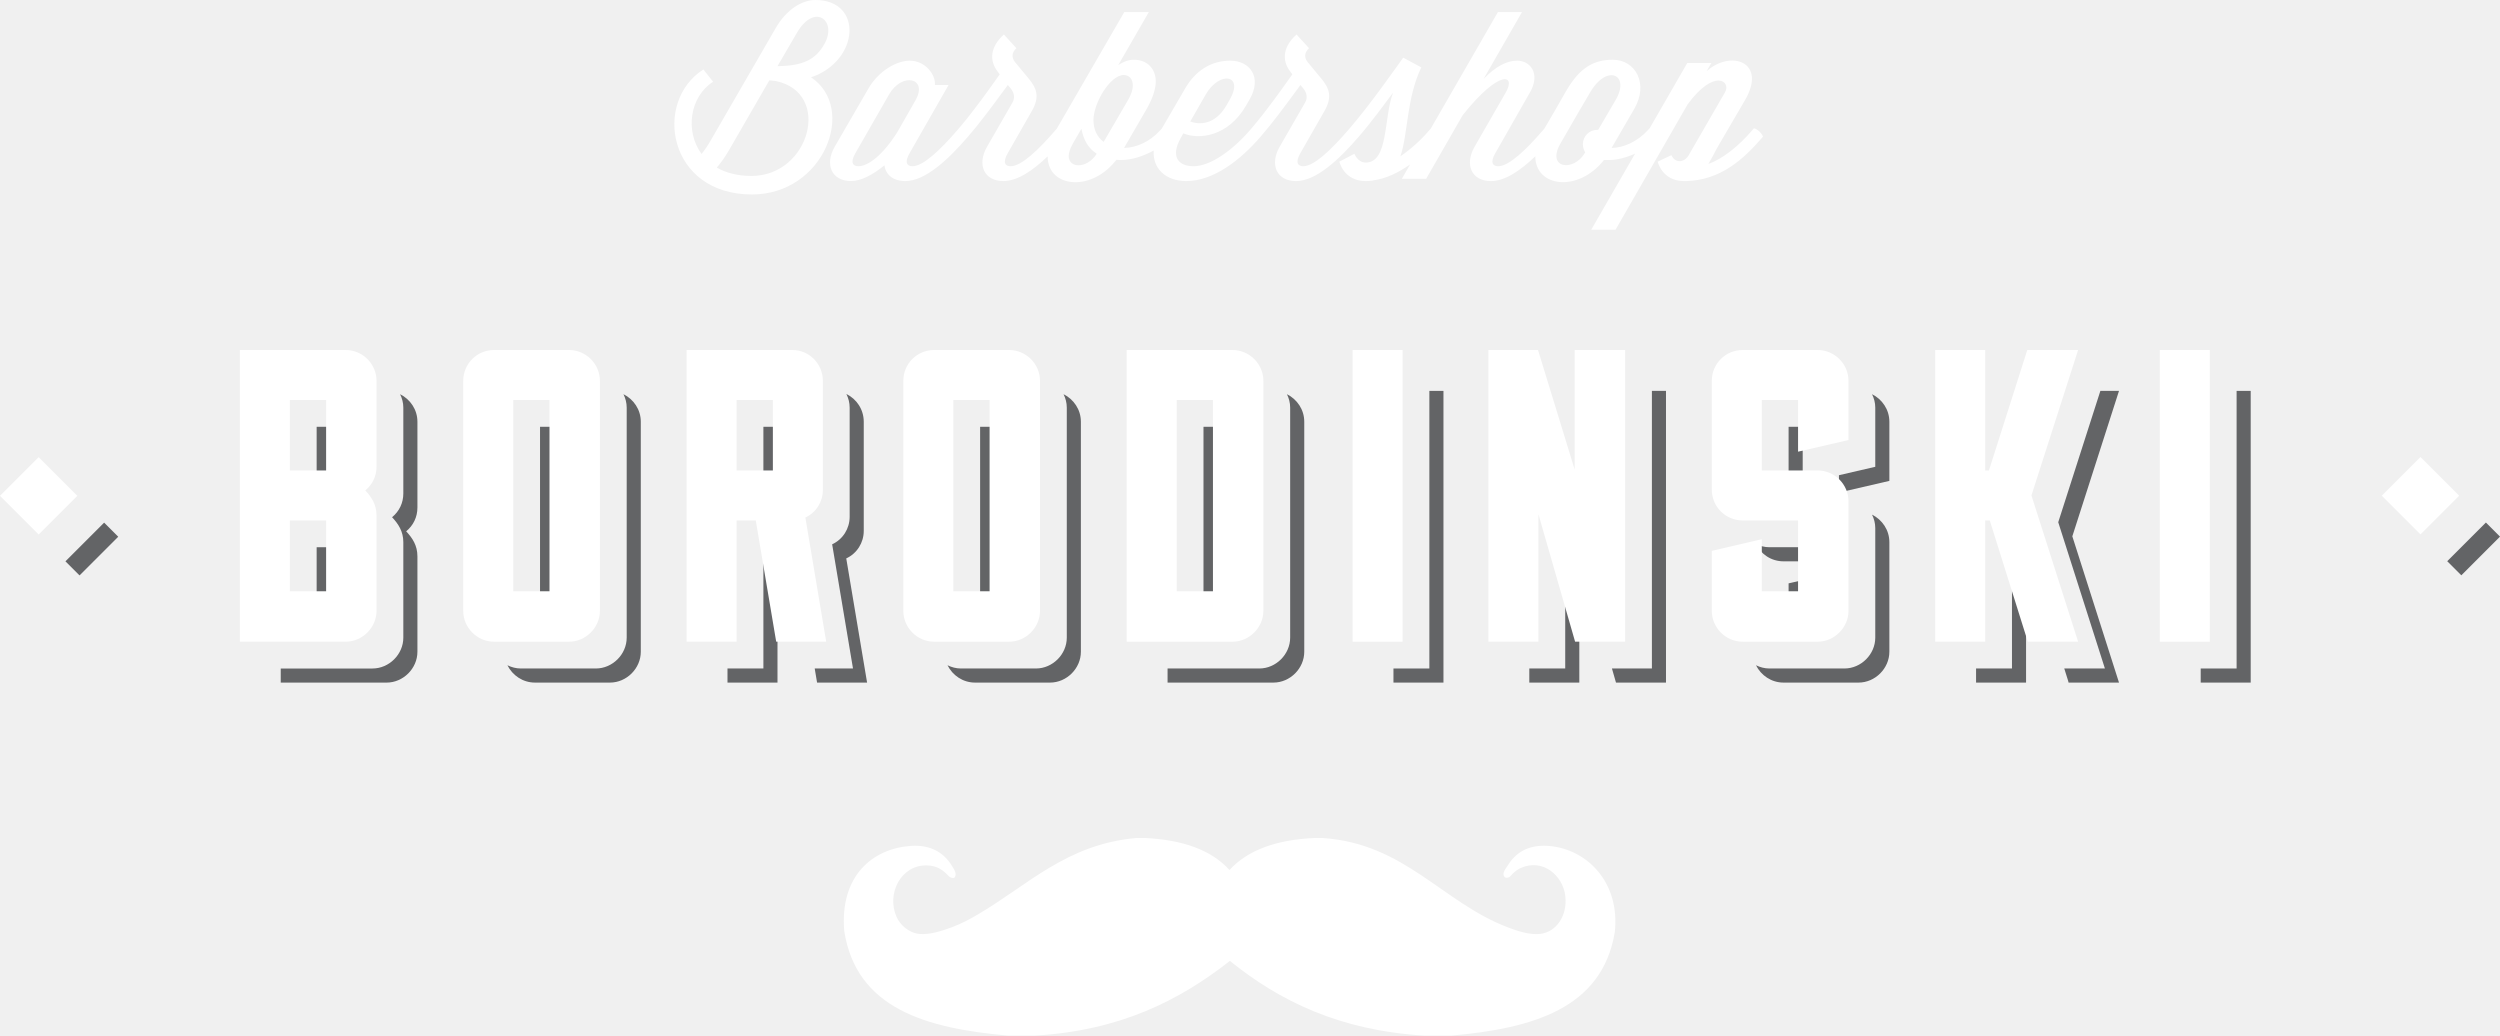
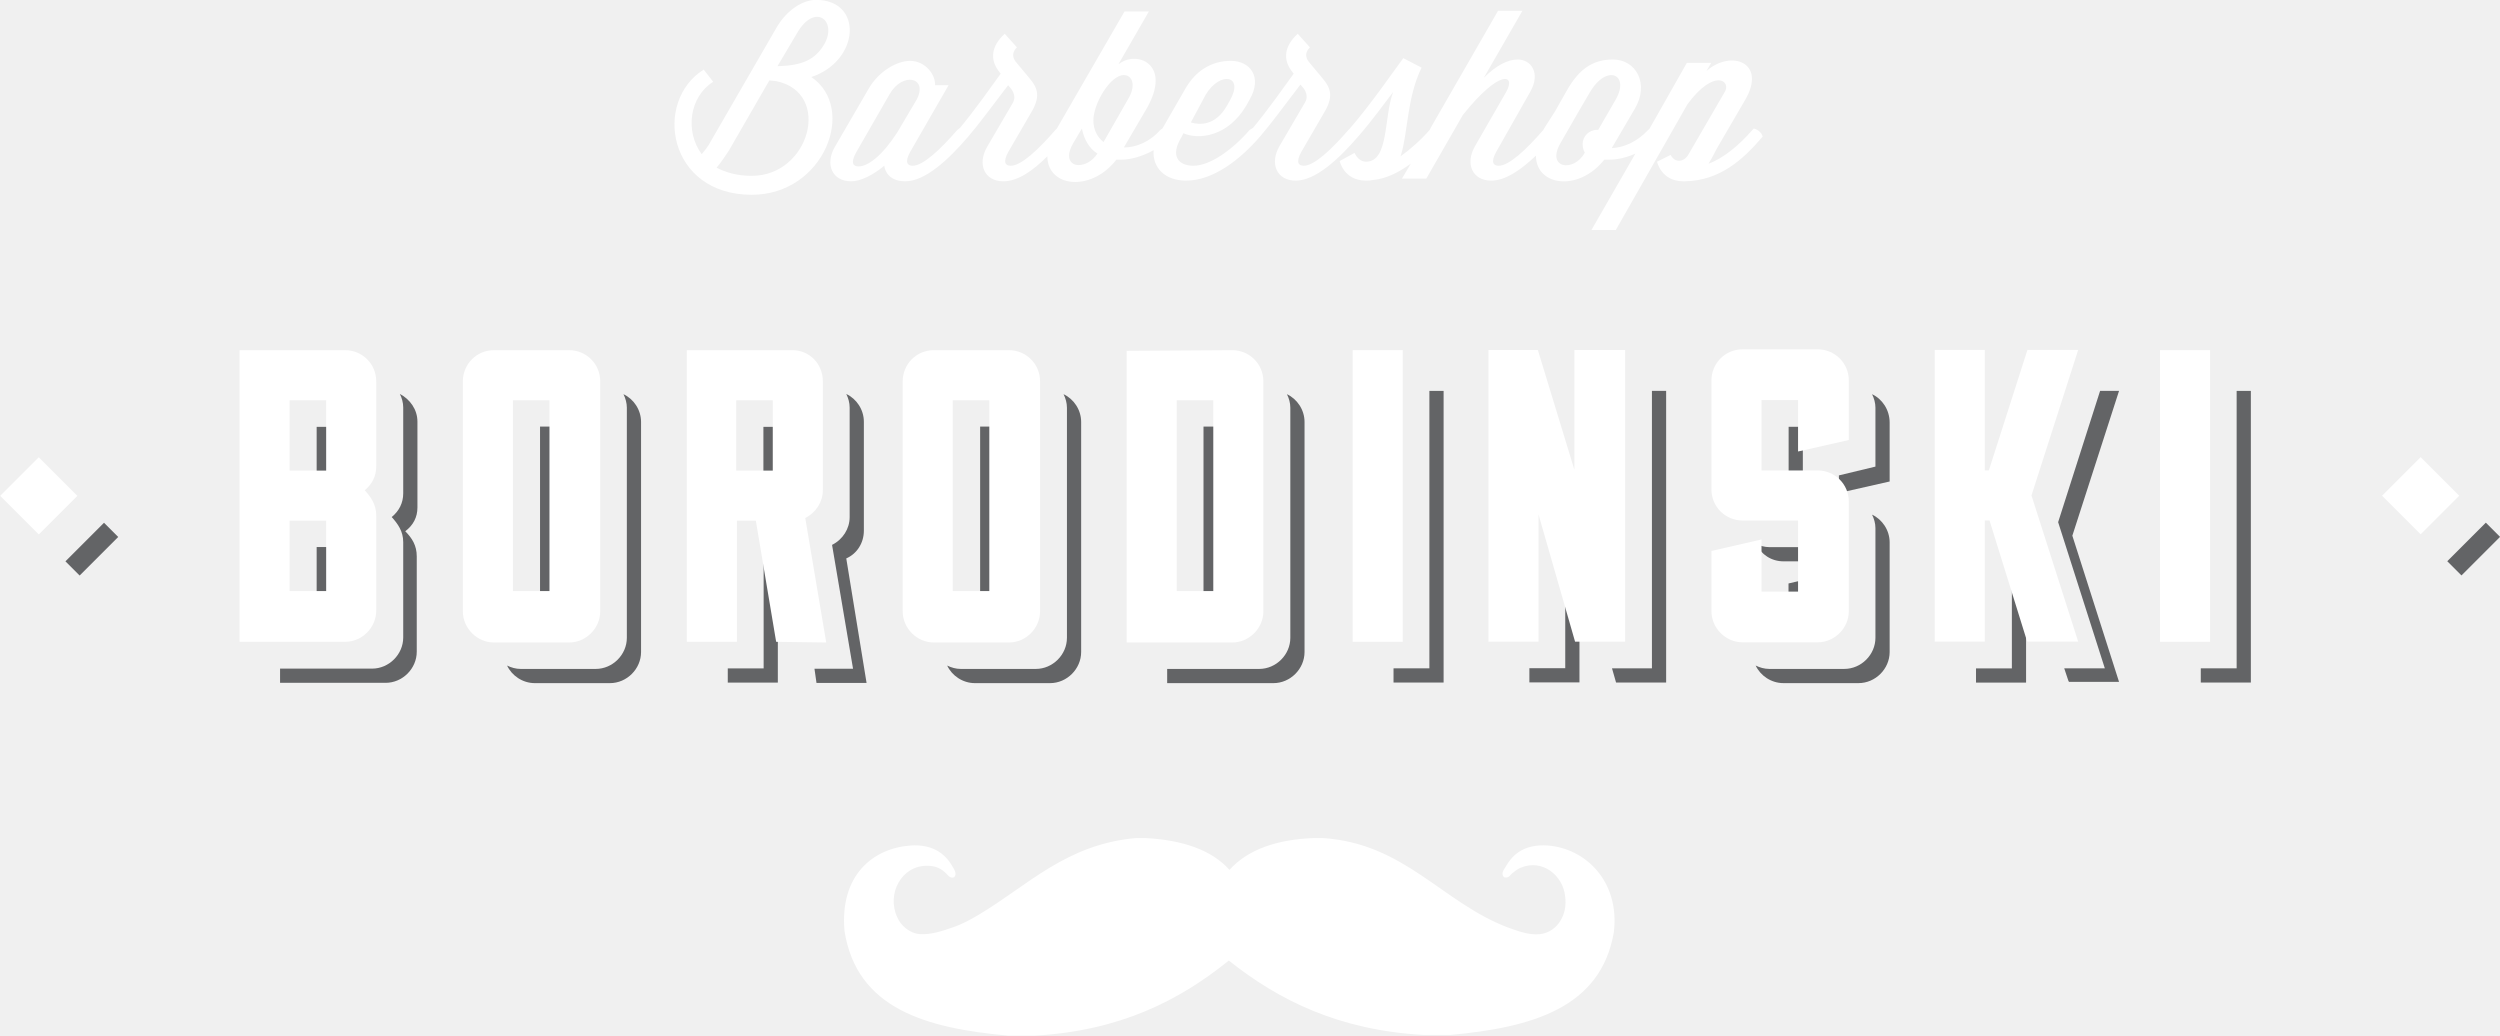
- <svg xmlns="http://www.w3.org/2000/svg" viewBox="0 0 492.609 204.064" height="204.064" width="492.609" xml:space="preserve" id="svg5302" version="1.1">
-   <defs id="defs5306">
-     <clipPath id="clipPath5318" clipPathUnits="userSpaceOnUse">
-       <path id="path5316" d="M 0,153.048 H 369.457 V 0 H 0 Z" />
-     </clipPath>
-   </defs>
-   <g transform="matrix(1.333333,0,0,-1.333333,0,204.064)" id="g5310">
+ <svg xmlns="http://www.w3.org/2000/svg" xmlns:xlink="http://www.w3.org/1999/xlink" version="1.1" id="svg5302" x="0px" y="0px" viewBox="0 0 492.6 204.1" style="enable-background:new 0 0 492.6 204.1;" xml:space="preserve">
+   <style type="text/css">
+ 	.st0{clip-path:url(#SVGID_2_);}
+ 	.st1{fill:#FFFFFF;}
+ 	.st2{fill:#636466;}
+ </style>
+   <g id="g5310" transform="matrix(1.333333,0,0,-1.333333,0,204.064)">
    <g id="g5312">
-       <g clip-path="url(#clipPath5318)" id="g5314">
-         <g transform="translate(114.8945,143.2627)" id="g5320">
-           <path id="path5322" style="fill:#ffffff;fill-opacity:1;fill-rule:nonzero;stroke:none" d="M 0,0 2.873,4.927 C 5.474,9.409 8.792,6.774 7.013,3.422 5.645,0.855 3.626,0.069 0,0 m -3.832,-16.217 c -2.121,0 -3.799,0.479 -5.131,1.232 0.613,0.718 1.231,1.607 1.777,2.532 l 5.987,10.367 0.958,-0.103 C 8.107,-3.935 4.79,-16.217 -3.832,-16.217 M 4.96,-1.642 c 7.186,2.429 7.732,11.427 0.65,11.427 -1.948,0 -4.275,-1.369 -5.883,-4.174 l -9.58,-16.559 c -0.444,-0.787 -0.89,-1.437 -1.369,-2.019 -2.464,3.387 -1.743,8.451 1.711,10.674 l -1.437,1.813 c -7.458,-4.755 -5.269,-18.475 7.184,-18.475 10.641,10e-4 15.567,12.763 8.724,17.313" />
+       <g>
+         <defs>
+           <rect id="SVGID_1_" x="-61.6" y="-25.5" width="492.6" height="204.1" />
+         </defs>
+         <clipPath id="SVGID_2_">
+           <use xlink:href="#SVGID_1_" style="overflow:visible;" />
+         </clipPath>
+         <g id="g5314" class="st0">
+           <g id="g5320" transform="translate(114.8945,143.2627)">
+             <path id="path5322" class="st1" d="M0,0l2.9,4.9C5.5,9.4,8.8,6.8,7,3.4C5.6,0.9,3.6,0.1,0,0 M-3.8-16.2C-6-16.2-7.6-15.7-9-15       c0.6,0.7,1.2,1.6,1.8,2.5l6,10.4l1-0.1C8.1-3.9,4.8-16.2-3.8-16.2 M5-1.6c7.2,2.4,7.7,11.4,0.7,11.4c-1.9,0-4.3-1.4-5.9-4.2       l-9.6-16.6c-0.4-0.8-0.9-1.4-1.4-2C-13.7-9.6-13-4.5-9.5-2.3l-1.4,1.8C-18.4-5.2-16.2-19-3.8-19C6.9-19,11.8-6.2,5-1.6" />
+           </g>
+           <g id="g5324" transform="translate(236.1807,133.854)">
+             <path id="path5326" class="st1" d="M0,0h-0.2c-1.2,0-2.1-1-2.1-2.1c0-0.4,0.1-0.9,0.3-1.2l0-0.1C-3.6-6.3-7.7-5.7-5.6-2       l2.7,4.7l1.7,2.9c2.5,4.2,5.9,2.6,3.8-1.1L0,0z M-73.1-1.8C-74-1.1-74.6,0-74.6,1.4c0,2.5,2.5,6.7,4.5,6.7       c0.8,0,1.3-0.6,1.3-1.5c0-0.6-0.2-1.3-0.7-2.1L-73.1-1.8z M-76.8-5.2c-0.8,0-1.4,0.5-1.4,1.4c0,0.5,0.2,1.1,0.6,1.8l1.3,2.2       c0.3-1.5,1-2.9,2.3-3.7C-74.8-4.7-75.9-5.2-76.8-5.2 M-103.6-0.4c-2.2-3.4-4.3-5-5.7-5c-0.8,0-1.2,0.5-0.4,2l5,8.7       c1.9,3.3,5.7,2.5,4-0.8L-103.6-0.4z M-58,5.2c2.1,3.5,5.7,2.9,3.6-0.8l-0.5-0.9c-1.7-2.9-4-2.8-5.3-2.4L-58,5.2z M23,0.2       L22.8,0c-2-2.3-4.3-4.2-6.5-5c0.6,0.9,1,1.9,1.5,2.7l3.9,6.7C25,10,19.6,11.9,16,8.7l0.7,1.2h-3.6L7.6,0.2c0,0,0,0,0,0L7.4,0       C5.7-1.8,3.8-2.6,2-2.7l3.4,5.8c2.2,3.7,0.2,7.3-3.2,7.3c-2.7,0-4.9-1.1-6.9-4.7l-1.7-3L-8,0.2L-8.1,0c-2.6-3-5.1-5.3-6.6-5.3       c-0.8,0-1.2,0.5-0.4,2l5.1,9c1.5,2.7,0.1,4.7-1.9,4.7c-1.5,0-3.2-0.9-5-2.7l5.7,9.9h-3.6l-9.9-17.2L-24.9,0       c-1.3-1.5-2.9-2.9-4.3-3.9c1.1,3.4,0.9,8.6,3.1,13.1l-2.7,1.4c-1.5-2-4.7-6.7-7.9-10.4L-36.9,0c-2.6-3-5.1-5.3-6.6-5.3       c-0.8,0-1.2,0.5-0.4,2l3.6,6.2c1.2,2.2,0.7,3.4-0.5,4.8l-2,2.4c-0.5,0.7-0.5,1.4,0.2,2.1l-1.8,2c-2-1.8-2.2-3.8-0.9-5.5       l0.3-0.4c-1.6-2.2-3.7-5.2-6-8L-51.5,0c-2.6-3-5.9-5.3-8.3-5.3c-2.2,0-3.5,1.4-1.8,4.2l0.3,0.6c2.3-1,6.6-0.5,9.3,4.1l0.5,0.9       c1.9,3.3,0.1,5.7-2.8,5.7c-2.9,0-5.2-1.5-6.7-4.1l-3.4-5.9L-64.7,0c-1.6-1.8-3.6-2.6-5.4-2.6l3.4,5.8c0.9,1.6,1.3,2.9,1.3,4.1       c0,1.8-1.2,3.2-3.2,3.2c-0.9,0-1.6-0.3-2.3-0.8l4.5,7.8H-70L-80,0.2L-80.2,0c-2.6-3-5.1-5.3-6.6-5.3c-0.8,0-1.2,0.5-0.4,2       l3.6,6.2c1.2,2.2,0.7,3.4-0.5,4.8l-2,2.4c-0.5,0.7-0.5,1.4,0.2,2.1l-1.8,2c-2-1.8-2.2-3.8-0.9-5.5l0.3-0.4       c-1.6-2.2-3.7-5.2-6-8L-94.7,0c-2.6-3-5.1-5.3-6.6-5.3c-0.8,0-1.2,0.5-0.4,2L-96,6.6h-2c0.1,1.5-1.4,3.6-3.7,3.6       c-1.9,0-4.6-1.5-6.1-4.1l-5-8.6c-1.5-2.6-0.4-5.1,2.4-5.1c1.4,0,3.2,0.9,4.9,2.3c0.2-1.4,1.3-2.3,3.1-2.3       c2.9,0,6.3,3.1,9.3,6.6c1.7,2,3,3.8,5.9,7.6l0.5-0.6c0.4-0.6,0.6-1.3,0.2-2l-3.8-6.5c-1.5-2.6-0.4-5.1,2.4-5.1       c2.1,0,4.3,1.5,6.5,3.7c0,0,0,0,0,0c0-2.4,1.8-3.8,4.1-3.8c2,0,4.3,1,6.1,3.3c0.3,0,0.5,0,0.8,0c1.3,0,3.1,0.5,4.7,1.4       c-0.2-2.6,1.7-4.5,4.8-4.5c4,0,8,3.1,11,6.6c1.7,2,3,3.8,5.9,7.6l0.5-0.6c0.4-0.6,0.6-1.3,0.2-2l-3.8-6.5       c-1.5-2.6-0.4-5.1,2.4-5.1c2.9,0,6.3,3.1,9.3,6.6h0h0c2,2.3,3.8,4.8,5.1,6.5c-1.4-3.7-0.6-10.3-4-10.3c-1.2,0-1.7,1.3-1.7,1.3       l-2.2-1.2c0,0,0.6-2.9,3.9-2.9c0.3,0,0.6,0,1,0.1c0,0,0.1,0,0.1,0c1.9,0.2,3.7,1.1,5.5,2.4L-29-7.2h3.6l5.4,9.4       c5.5,6.9,7.9,6,6.4,3.4l-4.6-8c-1.5-2.6-0.4-5.1,2.4-5.1c2.1,0,4.4,1.6,6.6,3.7c0-4.5,6.3-5.4,10.1-0.6h0.8       c1.1,0,2.5,0.3,3.8,0.9L-1-14.8h3.6L13.2,3.8c4,5.4,6.5,3.4,5.5,1.8l-5.4-9.3c-0.6-1-1.9-1.3-2.6,0l-2-1c0,0,0.6-2.9,3.9-2.9       h0.2c5.2,0.1,8.6,3.2,11.5,6.6C24.2-0.4,23.5,0.1,23,0.2" />
+           </g>
+           <g id="g5328" transform="translate(11.4326,79.772)">
+             <path id="path5330" class="st1" d="M0,0l-5.7-5.7L-11.4,0l5.7,5.7L0,0z" />
+           </g>
+           <g id="g5332" transform="translate(363.4209,79.7881)">
+             <path id="path5334" class="st1" d="M0,0l-5.7-5.7L-11.4,0l5.7,5.7L0,0z" />
+           </g>
+           <g id="g5336" transform="translate(46.7949,79.5679)">
+             <path id="path5338" class="st2" d="M0,0h2.1v8.3h3.3v2.1H0V0z" />
+           </g>
+           <g id="g5340" transform="translate(61.6875,78.0391)">
+             <path id="path5342" class="st2" d="M0,0v12.7c0,1.8-1.1,3.3-2.6,4.1c0.3-0.6,0.5-1.3,0.5-2V2.1c0-1.4-0.6-2.6-1.7-3.5       c0.9-1,1.7-2.1,1.7-3.7v-14.1c0-2.5-2.1-4.6-4.6-4.6h-13.6v-2.1h15.6c2.5,0,4.6,2.1,4.6,4.6v14.1c0,1.6-0.7,2.7-1.7,3.7       C-0.6-2.6,0-1.4,0,0" />
+           </g>
+           <g id="g5344" transform="translate(46.7949,61.708)">
+             <path id="path5346" class="st2" d="M0,0h2.1v8.4h3.3v2.1H0V0z" />
+           </g>
+           <g id="g5348" transform="translate(79.8066,61.708)">
+             <path id="path5350" class="st2" d="M0,0h2.1v26.2h3.3v2.1H0V0z" />
+           </g>
+           <g id="g5352" transform="translate(92.1357,94.7939)">
+             <path id="path5354" class="st2" d="M0,0c0.3-0.6,0.5-1.3,0.5-2v-34c0-2.5-2.1-4.6-4.6-4.6h-11.1c-0.7,0-1.4,0.2-2,0.5       c0.7-1.5,2.3-2.6,4.1-2.6H-2c2.5,0,4.6,2.1,4.6,4.6v34C2.6-2.3,1.5-0.7,0,0" />
+           </g>
+           <g id="g5356" transform="translate(112.8164,79.5679)">
+             <path id="path5358" class="st2" d="M0,0h2.1v8.3h3.3v2.1H0V0z" />
+           </g>
+           <g id="g5360" transform="translate(125.0615,70.5254)">
+             <path id="path5362" class="st2" d="M0,0c1.6,0.7,2.6,2.3,2.6,4.1v16.1c0,1.8-1.1,3.4-2.6,4.1c0.3-0.6,0.5-1.3,0.5-2V6.1       c0-1.7-1-3.3-2.6-4.1L1-16.3h-5.7l0.3-2.1h7.4L0,0z" />
+           </g>
+           <g id="g5364" transform="translate(115.6494,72.1768)">
+             <path id="path5366" class="st2" d="M0,0h-2.8v-17.9h-5.3V-20h7.4v17.9h1.1L0,0z" />
+           </g>
+           <g id="g5368" transform="translate(144.8447,61.708)">
+             <path id="path5370" class="st2" d="M0,0h2.1v26.2h3.3v2.1H0V0z" />
+           </g>
+           <g id="g5372" transform="translate(157.1729,94.7939)">
+             <path id="path5374" class="st2" d="M0,0c0.3-0.6,0.5-1.3,0.5-2v-34c0-2.5-2.1-4.6-4.6-4.6h-11.1c-0.7,0-1.4,0.2-2,0.5       c0.7-1.5,2.3-2.6,4.1-2.6H-2c2.5,0,4.6,2.1,4.6,4.6v34C2.6-2.3,1.5-0.7,0,0" />
+           </g>
+           <g id="g5376" transform="translate(177.8545,61.708)">
+             <path id="path5378" class="st2" d="M0,0h2.1v26.2h3.3v2.1H0V0z" />
+           </g>
+           <g id="g5380" transform="translate(190.1846,94.7939)">
+             <path id="path5382" class="st2" d="M0,0c0.3-0.6,0.5-1.3,0.5-2v-34c0-2.5-2.1-4.6-4.6-4.6h-13.6v-2.1H-2c2.5,0,4.6,2.1,4.6,4.6       v34C2.6-2.3,1.5-0.7,0,0" />
+           </g>
+           <g id="g5384" transform="translate(211.2354,95.2817)">
+             <path id="path5386" class="st2" d="M0,0v-41h-5.3v-2.1h7.4V0H0z" />
+           </g>
+           <g id="g5388" transform="translate(244.1221,95.2817)">
+             <path id="path5390" class="st2" d="M0,0v-41h-5.9l0.6-2.1h7.4L2.1,0H0z" />
+           </g>
+           <g id="g5392" transform="translate(231.3125,73.1016)">
+             <path id="path5394" class="st2" d="M0,0v-18.8h-5.3v-2.1h7.4v13.7L0,0z" />
+           </g>
+           <g id="g5396" transform="translate(263.5742,70.0928)">
+             <path id="path5398" class="st2" d="M0,0h6.1v2.1h-8.2c-0.7,0-1.4,0.2-2,0.5C-3.3,1-1.8,0,0,0" />
+           </g>
+           <g id="g5400" transform="translate(266.4063,67.3223)">
+             <path id="path5402" class="st2" d="M0,0l-2.1-0.5v-5.1H0V0z" />
+           </g>
+           <g id="g5404" transform="translate(276.6523,94.7939)">
+             <path id="path5406" class="st2" d="M0,0c0.3-0.6,0.5-1.3,0.5-2v-8.7L-4.9-12v-2.6l7.5,1.7v8.7C2.6-2.3,1.5-0.7,0,0" />
+           </g>
+           <g id="g5408" transform="translate(276.6523,76.9961)">
+             <path id="path5410" class="st2" d="M0,0c0.3-0.6,0.5-1.3,0.5-2v-16.2c0-2.5-2.1-4.6-4.6-4.6h-11.1c-0.7,0-1.4,0.2-2,0.5       c0.7-1.5,2.3-2.6,4.1-2.6H-2c2.5,0,4.6,2.1,4.6,4.6v16.2C2.6-2.3,1.5-0.7,0,0" />
+           </g>
+           <g id="g5412" transform="translate(264.3232,89.9761)">
+             <path id="path5414" class="st2" d="M0,0v-10.4h2.1v8.3h3.3V0H0z" />
+           </g>
+           <g id="g5416" transform="translate(298.0137,72.1768)">
+             <path id="path5418" class="st2" d="M0,0h-0.7v-17.9H-6V-20h7.4v15.5L0,0z" />
+           </g>
+           <g id="g5420" transform="translate(313.1514,95.2817)">
+             <path id="path5422" class="st2" d="M0,0h-2.8L-9-19.4L-2.1-41h-6l0.6-1.8l0.1-0.2H0l-6.9,21.6L0,0z" />
+           </g>
+           <g id="g5424" transform="translate(330.5313,95.2817)">
+             <path id="path5426" class="st2" d="M0,0v-41h-5.3v-2.1h7.4V0H0z" />
+           </g>
+           <g id="g5428" transform="translate(167.8945,29.2012)">
+             <path id="path5430" class="st1" d="M0,0h1.4c5.4-0.3,9.7-1.7,12.4-4.7c2.7,3,7,4.5,12.5,4.7h1.3c12.1-0.8,17.6-9.5,27.3-13.2       c1.4-0.5,3.2-1.2,4.8-1c2.5,0.3,4.1,2.8,3.7,5.6c-0.3,3-3.3,5.6-6.6,4.2c-0.5-0.2-0.8-0.5-1.2-0.8c-0.3-0.2-0.5-0.8-1.2-0.6       c-0.6,0.5,0,1.2,0.3,1.7c1.1,1.9,2.9,3.2,6.1,3c5.6-0.4,10.7-5.3,9.8-12.8c-1.9-11.2-12.1-14.1-24.2-15.2h-3.9       c-12.5,0.7-21.4,5.1-28.8,11C6.4-24-2.4-28.5-15-29.2h-3.9c-12.2,1.1-22.4,4-24.2,15.5c-0.7,8.2,4.2,12.2,9.8,12.6       c3.1,0.2,5-1.1,6.1-3c0.3-0.5,0.8-1.2,0.3-1.7C-27.5-6-27.8-5.5-28-5.3c-0.7,0.7-1.5,1.2-2.8,1.2c-3.9,0.1-6.1-4.2-4.5-7.6       c0.5-1.2,1.8-2.4,3.4-2.5c1.6-0.1,3.4,0.5,4.8,1c1.5,0.5,2.7,1.2,3.9,1.9C-16-7-10.3-0.9,0,0" />
+           </g>
+           <g id="g5432" transform="translate(361.6572,70.1104)">
+             <path id="path5434" class="st2" d="M0,0l5.7,5.7l2.1-2.1L2.1-2.1L0,0z" />
+           </g>
+           <g id="g5436" transform="translate(9.6709,70.0957)">
+             <path id="path5438" class="st2" d="M0,0l5.7,5.7l2.1-2.1L2.1-2.1L0,0z" />
+           </g>
+           <path id="path5440" class="st1" d="M48.2,76.1h-5.4V65.7h5.4V76.1z M48.2,93.9h-5.4V83.5h5.4V93.9z M55.6,84.1      c0-1.4-0.6-2.6-1.7-3.5c0.9-1,1.7-2.1,1.7-3.7V62.8c0-2.5-2.1-4.6-4.6-4.6H35.4v43.1h15.6c2.5,0,4.6-2,4.6-4.6L55.6,84.1z" />
+           <path id="path5442" class="st1" d="M81.2,93.9h-5.4V65.7h5.4V93.9z M84.1,101.3c2.5,0,4.6-2,4.6-4.6v-34c0-2.5-2.1-4.6-4.6-4.6      H73c-2.5,0-4.6,2.1-4.6,4.6v34c0,2.5,2,4.6,4.6,4.6H84.1z" />
+           <path id="path5444" class="st1" d="M114.2,93.9h-5.4V83.5h5.4V93.9z M114.7,58.2l-3,17.9h-2.8V58.2h-7.4v43.1h15.6      c2.5,0,4.5-2,4.5-4.6V80.6c0-1.7-1-3.3-2.6-4.1l3.1-18.4L114.7,58.2z" />
+           <path id="path5446" class="st1" d="M146.2,93.9h-5.4V65.7h5.4V93.9z M149.1,101.3c2.5,0,4.6-2,4.6-4.6v-34      c0-2.5-2.1-4.6-4.6-4.6h-11.1c-2.5,0-4.6,2.1-4.6,4.6v34c0,2.5,2,4.6,4.6,4.6H149.1z" />
+           <path id="path5448" class="st1" d="M179.3,93.9h-5.4V65.7h5.4V93.9z M182.1,101.3c2.5,0,4.6-2,4.6-4.6v-34      c0-2.5-2.1-4.6-4.6-4.6h-15.6v43.1L182.1,101.3z" />
+           <path id="path5450" class="st1" d="M199.9,101.3h7.4V58.2h-7.4V101.3z" />
+           <g id="g5452" transform="translate(240.1631,101.3237)">
+             <path id="path5454" class="st1" d="M0,0v-43.1h-7.4l-5.4,18.8v-18.8h-7.4V0h7.3l5.4-17.7V0H0z" />
+           </g>
+           <g id="g5456" transform="translate(268.6172,83.5259)">
+             <path id="path5458" class="st1" d="M0,0c2.5,0,4.6-2,4.6-4.6v-16.2c0-2.5-2.1-4.6-4.6-4.6h-11.1c-2.5,0-4.6,2.1-4.6,4.6v8.9       l7.4,1.7v-7.7h5.4v10.5h-8.2c-2.5,0-4.6,2-4.6,4.6v16.1c0,2.5,2,4.6,4.6,4.6H0c2.5,0,4.6-2,4.6-4.6V4.5l-7.5-1.7v7.6h-5.4V0H0z       " />
+           </g>
+           <g id="g5460" transform="translate(300.2119,79.8311)">
+             <path id="path5462" class="st1" d="M0,0l6.9-21.6h-7.5l-0.1,0.2L-6.2-3.7h-0.7v-17.9h-7.4v43.1h7.4V3.7h0.6l5.7,17.8h7.5L0,0z" />
+           </g>
+           <path id="path5464" class="st1" d="M319.2,101.3h7.4V58.2h-7.4V101.3z" />
        </g>
-         <g transform="translate(236.1807,133.854)" id="g5324">
-           <path id="path5326" style="fill:#ffffff;fill-opacity:1;fill-rule:nonzero;stroke:none" d="m 0,0 h -0.17 c -1.163,0 -2.089,-0.958 -2.089,-2.121 0,-0.445 0.138,-0.855 0.343,-1.198 L -1.95,-3.387 c -1.676,-2.873 -5.747,-2.326 -3.626,1.369 l 2.703,4.688 1.71,2.908 C 1.334,9.82 4.756,8.144 2.601,4.449 Z m -73.08,-1.778 c -0.923,0.684 -1.506,1.778 -1.506,3.216 0,2.532 2.465,6.671 4.482,6.671 0.787,0 1.334,-0.582 1.334,-1.54 0,-0.581 -0.205,-1.3 -0.684,-2.121 z m -3.729,-3.456 c -0.788,0 -1.437,0.479 -1.437,1.369 0,0.513 0.206,1.094 0.617,1.847 l 1.266,2.189 c 0.274,-1.539 0.958,-2.874 2.258,-3.694 -0.719,-1.163 -1.813,-1.711 -2.704,-1.711 m -26.788,4.858 c -2.155,-3.386 -4.277,-4.995 -5.749,-4.995 -0.787,0 -1.23,0.547 -0.41,1.95 l 4.963,8.655 c 1.915,3.319 5.712,2.463 3.968,-0.752 z m 45.606,5.611 c 2.053,3.524 5.678,2.942 3.557,-0.752 l -0.512,-0.89 C -56.657,0.685 -58.95,0.753 -60.283,1.232 Z M 23.024,0.24 22.787,-0.034 c -1.985,-2.326 -4.347,-4.243 -6.502,-4.995 0.581,0.924 1.027,1.916 1.472,2.669 l 3.934,6.739 c 3.32,5.645 -2.052,7.527 -5.679,4.276 L 16.73,9.888 H 13.172 L 7.608,0.233 C 7.604,0.235 7.6,0.237 7.597,0.239 L 7.356,-0.035 C 5.749,-1.78 3.764,-2.635 1.985,-2.669 l 3.354,5.781 c 2.155,3.729 0.172,7.253 -3.183,7.253 -2.736,0 -4.856,-1.095 -6.91,-4.654 L -6.499,2.667 -7.951,0.181 -8.142,-0.036 c -2.565,-2.977 -5.062,-5.337 -6.637,-5.337 -0.787,0 -1.231,0.547 -0.411,1.95 l 5.132,8.998 c 1.539,2.703 0.07,4.653 -1.916,4.653 -1.539,0 -3.182,-0.855 -4.961,-2.704 l 5.68,9.888 h -3.558 L -24.736,0.197 -24.94,-0.036 c -1.299,-1.54 -2.874,-2.908 -4.278,-3.866 1.132,3.387 0.893,8.587 3.08,13.137 l -2.669,1.438 c -1.47,-2.02 -4.685,-6.672 -7.902,-10.435 l -0.239,-0.274 c -2.566,-2.977 -5.065,-5.337 -6.637,-5.337 -0.787,0 -1.232,0.547 -0.411,1.95 l 3.558,6.227 c 1.232,2.155 0.65,3.421 -0.513,4.824 l -1.985,2.394 c -0.513,0.651 -0.513,1.369 0.205,2.053 l -1.847,2.019 c -2.02,-1.813 -2.19,-3.832 -0.924,-5.474 l 0.308,-0.411 c -1.574,-2.223 -3.695,-5.234 -6.021,-7.971 l -0.238,-0.274 c -2.567,-2.977 -5.852,-5.337 -8.349,-5.337 -2.189,0 -3.489,1.368 -1.847,4.242 l 0.341,0.616 c 2.292,-0.958 6.605,-0.512 9.273,4.105 l 0.513,0.89 c 1.916,3.284 0.068,5.748 -2.841,5.748 -2.872,0 -5.165,-1.505 -6.671,-4.106 l -3.447,-5.915 -0.214,-0.244 c -1.608,-1.779 -3.626,-2.6 -5.371,-2.634 l 3.354,5.781 c 0.89,1.574 1.333,2.942 1.333,4.071 0,1.813 -1.23,3.182 -3.217,3.182 -0.853,0 -1.607,-0.308 -2.326,-0.787 l 4.518,7.835 h -3.627 l -9.975,-17.234 -0.187,-0.214 c -2.567,-2.977 -5.063,-5.337 -6.638,-5.337 -0.786,0 -1.232,0.547 -0.41,1.95 l 3.557,6.227 c 1.232,2.155 0.65,3.421 -0.512,4.824 l -1.985,2.394 c -0.513,0.651 -0.513,1.369 0.205,2.053 l -1.846,2.019 c -2.021,-1.813 -2.191,-3.832 -0.925,-5.474 l 0.309,-0.411 c -1.575,-2.223 -3.696,-5.234 -6.021,-7.971 l -0.239,-0.274 c -2.567,-2.977 -5.064,-5.337 -6.637,-5.337 -0.788,0 -1.233,0.547 -0.412,1.95 l 5.749,10.058 h -2.021 c 0.138,1.506 -1.401,3.593 -3.728,3.593 -1.916,0 -4.583,-1.505 -6.09,-4.106 l -4.994,-8.621 c -1.507,-2.635 -0.444,-5.064 2.429,-5.064 1.436,0 3.215,0.924 4.926,2.327 0.171,-1.369 1.267,-2.327 3.08,-2.327 2.941,0 6.329,3.147 9.272,6.569 1.711,1.984 3.045,3.763 5.885,7.629 l 0.478,-0.582 c 0.445,-0.582 0.615,-1.3 0.205,-2.018 l -3.763,-6.535 c -1.504,-2.635 -0.444,-5.064 2.428,-5.064 2.064,0 4.345,1.549 6.537,3.652 0,-0.008 0,-0.017 0,-0.025 0,-2.429 1.814,-3.797 4.106,-3.797 1.981,0 4.275,1.026 6.056,3.318 0.271,-0.034 0.511,-0.034 0.786,-0.034 1.321,0 3.118,0.504 4.724,1.404 -0.186,-2.568 1.677,-4.518 4.822,-4.518 4.037,0 8.039,3.147 10.981,6.569 1.712,1.984 3.045,3.763 5.885,7.629 l 0.478,-0.582 c 0.445,-0.582 0.616,-1.3 0.205,-2.018 l -3.763,-6.535 c -1.506,-2.635 -0.445,-5.064 2.428,-5.064 2.944,0 6.331,3.147 9.273,6.569 h -0.001 0.001 c 2.018,2.326 3.798,4.824 5.062,6.5 -1.401,-3.696 -0.649,-10.333 -4.036,-10.333 -1.196,0 -1.677,1.3 -1.677,1.3 l -2.224,-1.164 c 0,0 0.649,-2.874 3.9,-2.874 0.342,0 0.649,0.034 0.991,0.068 0.036,0 0.069,0.034 0.104,0.034 1.872,0.248 3.734,1.136 5.466,2.364 l -1.224,-2.124 h 3.593 l 5.404,9.408 c 5.476,6.876 7.904,5.987 6.364,3.353 l -4.619,-8.04 c -1.505,-2.635 -0.444,-5.064 2.43,-5.064 2.067,0 4.354,1.556 6.551,3.667 -0.008,-4.537 6.294,-5.422 10.145,-0.553 h 0.789 c 1.073,0 2.463,0.334 3.81,0.944 L -1.023,-14.753 H 2.569 L 13.21,3.756 c 3.968,5.406 6.467,3.421 5.543,1.813 l -5.37,-9.306 c -0.583,-1.027 -1.918,-1.334 -2.568,0 L 8.797,-4.695 c 0,0 0.649,-2.874 3.899,-2.874 h 0.206 c 5.166,0.103 8.553,3.182 11.461,6.569 -0.209,0.556 -0.824,1.104 -1.339,1.24" />
-         </g>
-         <g transform="translate(11.4326,79.772)" id="g5328">
-           <path id="path5330" style="fill:#ffffff;fill-opacity:1;fill-rule:nonzero;stroke:none" d="m 0,0 -5.718,-5.715 -5.715,5.716 5.717,5.716 z" />
-         </g>
-         <g transform="translate(363.4209,79.7881)" id="g5332">
-           <path id="path5334" style="fill:#ffffff;fill-opacity:1;fill-rule:nonzero;stroke:none" d="m 0,0 -5.717,-5.716 -5.716,5.718 5.717,5.715 z" />
-         </g>
-         <g transform="translate(46.7949,79.5679)" id="g5336">
-           <path id="path5338" style="fill:#636466;fill-opacity:1;fill-rule:nonzero;stroke:none" d="m 0,0 h 2.083 v 8.324 h 3.275 v 2.084 H 0 Z" />
-         </g>
-         <g transform="translate(61.6875,78.0391)" id="g5340">
-           <path id="path5342" style="fill:#636466;fill-opacity:1;fill-rule:nonzero;stroke:none" d="m 0,0 v 12.685 c 0,1.795 -1.067,3.325 -2.563,4.069 0.297,-0.602 0.48,-1.27 0.48,-1.986 V 2.082 c 0,-1.416 -0.615,-2.648 -1.662,-3.511 0.924,-0.985 1.662,-2.094 1.662,-3.694 v -14.104 c 0,-2.463 -2.094,-4.557 -4.558,-4.557 H -20.2 v -2.084 h 15.642 c 2.464,0 4.558,2.094 4.558,4.557 v 14.105 c 0,1.602 -0.738,2.709 -1.662,3.694 C -0.615,-2.649 0,-1.416 0,0" />
-         </g>
-         <g transform="translate(46.7949,61.708)" id="g5344">
-           <path id="path5346" style="fill:#636466;fill-opacity:1;fill-rule:nonzero;stroke:none" d="m 0,0 h 2.083 v 8.385 h 3.275 v 2.084 H 0 Z" />
-         </g>
-         <g transform="translate(79.8066,61.708)" id="g5348">
-           <path id="path5350" style="fill:#636466;fill-opacity:1;fill-rule:nonzero;stroke:none" d="m 0,0 h 2.083 v 26.184 h 3.274 v 2.084 H 0 Z" />
-         </g>
-         <g transform="translate(92.1357,94.7939)" id="g5352">
-           <path id="path5354" style="fill:#636466;fill-opacity:1;fill-rule:nonzero;stroke:none" d="m 0,0 c 0.298,-0.602 0.479,-1.27 0.479,-1.986 v -33.993 c 0,-2.463 -2.093,-4.558 -4.556,-4.558 h -11.084 c -0.718,0 -1.386,0.184 -1.987,0.479 0.744,-1.496 2.274,-2.563 4.07,-2.563 h 11.085 c 2.463,0 4.556,2.094 4.556,4.558 V -4.07 C 2.563,-2.275 1.495,-0.745 0,0" />
-         </g>
-         <g transform="translate(112.8164,79.5679)" id="g5356">
-           <path id="path5358" style="fill:#636466;fill-opacity:1;fill-rule:nonzero;stroke:none" d="m 0,0 h 2.083 v 8.324 h 3.276 v 2.084 H 0 Z" />
-         </g>
-         <g transform="translate(125.0615,70.5254)" id="g5360">
-           <path id="path5362" style="fill:#636466;fill-opacity:1;fill-rule:nonzero;stroke:none" d="m 0,0 c 1.601,0.739 2.586,2.34 2.586,4.063 v 16.135 c 0,1.817 -1.061,3.365 -2.566,4.098 0.298,-0.608 0.483,-1.286 0.483,-2.014 V 6.147 c 0,-1.725 -0.985,-3.325 -2.586,-4.063 l 3.079,-18.353 h -5.658 l 0.35,-2.084 H 3.08 Z" />
-         </g>
-         <g transform="translate(115.6494,72.1768)" id="g5364">
-           <path id="path5366" style="fill:#636466;fill-opacity:1;fill-rule:nonzero;stroke:none" d="m 0,0 h -2.833 v -17.92 h -5.306 v -2.084 h 7.389 v 17.92 h 1.101 z" />
-         </g>
-         <g transform="translate(144.8447,61.708)" id="g5368">
-           <path id="path5370" style="fill:#636466;fill-opacity:1;fill-rule:nonzero;stroke:none" d="m 0,0 h 2.083 v 26.184 h 3.274 v 2.084 H 0 Z" />
-         </g>
-         <g transform="translate(157.1729,94.7939)" id="g5372">
-           <path id="path5374" style="fill:#636466;fill-opacity:1;fill-rule:nonzero;stroke:none" d="m 0,0 c 0.299,-0.602 0.48,-1.27 0.48,-1.986 v -33.993 c 0,-2.463 -2.093,-4.558 -4.556,-4.558 h -11.086 c -0.717,0 -1.385,0.184 -1.985,0.479 0.743,-1.496 2.272,-2.563 4.068,-2.563 h 11.086 c 2.463,0 4.556,2.094 4.556,4.558 V -4.07 C 2.563,-2.275 1.496,-0.745 0,0" />
-         </g>
-         <g transform="translate(177.8545,61.708)" id="g5376">
-           <path id="path5378" style="fill:#636466;fill-opacity:1;fill-rule:nonzero;stroke:none" d="m 0,0 h 2.083 v 26.184 h 3.275 v 2.084 H 0 Z" />
-         </g>
-         <g transform="translate(190.1846,94.7939)" id="g5380">
-           <path id="path5382" style="fill:#636466;fill-opacity:1;fill-rule:nonzero;stroke:none" d="m 0,0 c 0.298,-0.602 0.479,-1.27 0.479,-1.986 v -33.993 c 0,-2.463 -2.093,-4.558 -4.556,-4.558 h -13.561 v -2.084 h 15.644 c 2.463,0 4.557,2.094 4.557,4.558 V -4.07 C 2.563,-2.275 1.496,-0.745 0,0" />
-         </g>
-         <g transform="translate(211.2354,95.2817)" id="g5384">
-           <path id="path5386" style="fill:#636466;fill-opacity:1;fill-rule:nonzero;stroke:none" d="m 0,0 v -41.025 h -5.306 v -2.084 H 2.083 V 0 Z" />
-         </g>
-         <g transform="translate(244.1221,95.2817)" id="g5388">
-           <path id="path5390" style="fill:#636466;fill-opacity:1;fill-rule:nonzero;stroke:none" d="m 0,0 v -41.025 h -5.905 l 0.598,-2.084 h 7.39 L 2.083,0 Z" />
-         </g>
-         <g transform="translate(231.3125,73.1016)" id="g5392">
-           <path id="path5394" style="fill:#636466;fill-opacity:1;fill-rule:nonzero;stroke:none" d="m 0,0 v -18.845 h -5.307 v -2.084 h 7.39 v 13.687 z" />
-         </g>
-         <g transform="translate(263.5742,70.0928)" id="g5396">
-           <path id="path5398" style="fill:#636466;fill-opacity:1;fill-rule:nonzero;stroke:none" d="m 0,0 h 6.107 v 2.084 h -8.19 c -0.722,0 -1.394,0.181 -1.998,0.478 C -3.342,1.047 -1.804,0 0,0" />
-         </g>
-         <g transform="translate(266.4063,67.3223)" id="g5400">
-           <path id="path5402" style="fill:#636466;fill-opacity:1;fill-rule:nonzero;stroke:none" d="M 0,0 -2.083,-0.485 V -5.614 H 0 Z" />
-         </g>
-         <g transform="translate(276.6523,94.7939)" id="g5404">
-           <path id="path5406" style="fill:#636466;fill-opacity:1;fill-rule:nonzero;stroke:none" d="m 0,0 c 0.298,-0.602 0.48,-1.27 0.48,-1.986 v -8.744 l -5.368,-1.243 v -2.565 l 7.451,1.725 v 8.744 C 2.564,-2.275 1.496,-0.745 0,0" />
-         </g>
-         <g transform="translate(276.6523,76.9961)" id="g5408">
-           <path id="path5410" style="fill:#636466;fill-opacity:1;fill-rule:nonzero;stroke:none" d="m 0,0 c 0.298,-0.602 0.48,-1.27 0.48,-1.985 v -16.197 c 0,-2.463 -2.094,-4.557 -4.557,-4.557 h -11.085 c -0.717,0 -1.385,0.184 -1.987,0.479 0.744,-1.496 2.274,-2.563 4.07,-2.563 h 11.085 c 2.463,0 4.557,2.094 4.557,4.557 V -4.069 C 2.564,-2.274 1.497,-0.744 0,0" />
-         </g>
-         <g transform="translate(264.3232,89.9761)" id="g5412">
-           <path id="path5414" style="fill:#636466;fill-opacity:1;fill-rule:nonzero;stroke:none" d="m 0,0 v -10.408 h 2.083 v 8.324 H 5.359 V 0 Z" />
-         </g>
-         <g transform="translate(298.0137,72.1768)" id="g5416">
-           <path id="path5418" style="fill:#636466;fill-opacity:1;fill-rule:nonzero;stroke:none" d="m 0,0 h -0.679 v -17.92 h -5.306 v -2.084 h 7.389 v 15.523 z" />
-         </g>
-         <g transform="translate(313.1514,95.2817)" id="g5420">
-           <path id="path5422" style="fill:#636466;fill-opacity:1;fill-rule:nonzero;stroke:none" d="m 0,0 h -2.752 l -6.228,-19.41 6.897,-21.615 h -6.006 l 0.577,-1.838 0.061,-0.246 H 0 l -6.897,21.615 z" />
-         </g>
-         <g transform="translate(330.5313,95.2817)" id="g5424">
-           <path id="path5426" style="fill:#636466;fill-opacity:1;fill-rule:nonzero;stroke:none" d="m 0,0 v -41.025 h -5.306 v -2.084 H 2.083 V 0 Z" />
-         </g>
-         <g transform="translate(167.8945,29.2012)" id="g5428">
-           <path id="path5430" style="fill:#ffffff;fill-opacity:1;fill-rule:nonzero;stroke:none" d="m 0,0 h 1.409 c 5.429,-0.277 9.686,-1.728 12.393,-4.723 2.738,2.987 6.994,4.457 12.455,4.723 h 1.349 c 12.107,-0.822 17.629,-9.495 27.302,-13.189 1.418,-0.541 3.219,-1.151 4.785,-0.983 2.476,0.271 4.06,2.781 3.742,5.584 -0.342,3.016 -3.276,5.609 -6.564,4.172 -0.483,-0.211 -0.841,-0.508 -1.165,-0.797 -0.254,-0.226 -0.534,-0.826 -1.166,-0.613 -0.599,0.496 0.044,1.226 0.307,1.654 1.133,1.856 2.909,3.234 6.074,3.008 5.631,-0.404 10.675,-5.338 9.814,-12.822 -1.919,-11.209 -12.108,-14.149 -24.172,-15.215 h -3.926 c -12.529,0.744 -21.43,5.113 -28.773,11.043 -7.465,-5.85 -16.291,-10.334 -28.896,-11.043 h -3.865 c -12.16,1.072 -22.445,4.016 -24.233,15.461 -0.676,8.158 4.185,12.172 9.816,12.576 3.127,0.225 5.022,-1.147 6.135,-3.008 0.278,-0.463 0.803,-1.166 0.307,-1.717 -0.609,-0.108 -0.908,0.369 -1.165,0.614 -0.699,0.664 -1.494,1.179 -2.822,1.228 -3.862,0.139 -6.077,-4.154 -4.54,-7.608 0.525,-1.181 1.797,-2.364 3.374,-2.517 1.568,-0.149 3.361,0.459 4.786,0.983 1.481,0.544 2.745,1.245 3.865,1.901 C -16.006,-6.967 -10.262,-0.916 0,0" />
-         </g>
-         <g transform="translate(361.6572,70.1104)" id="g5432">
-           <path id="path5434" style="fill:#636466;fill-opacity:1;fill-rule:nonzero;stroke:none" d="M 0,0 5.716,5.717 7.8,3.634 2.084,-2.084 Z" />
-         </g>
-         <g transform="translate(9.6709,70.0957)" id="g5436">
-           <path id="path5438" style="fill:#636466;fill-opacity:1;fill-rule:nonzero;stroke:none" d="M 0,0 5.717,5.717 7.801,3.633 2.084,-2.084 Z" />
-         </g>
-         <path id="path5440" style="fill:#ffffff;fill-opacity:1;fill-rule:nonzero;stroke:none" d="M 48.194,76.136 H 42.836 V 65.667 h 5.358 z m 0,17.798 H 42.836 V 83.526 h 5.358 z m 7.452,-9.853 c 0,-1.416 -0.616,-2.648 -1.663,-3.511 0.924,-0.985 1.663,-2.094 1.663,-3.694 V 62.773 c 0,-2.462 -2.094,-4.557 -4.558,-4.557 H 35.446 v 43.108 h 15.643 c 2.464,0 4.557,-2.032 4.557,-4.558 z" />
-         <path id="path5442" style="fill:#ffffff;fill-opacity:1;fill-rule:nonzero;stroke:none" d="M 81.205,93.934 H 75.848 V 65.667 h 5.357 z m 2.896,7.39 c 2.462,0 4.556,-2.032 4.556,-4.558 V 62.771 c 0,-2.462 -2.094,-4.556 -4.556,-4.556 H 73.016 c -2.526,0 -4.559,2.094 -4.559,4.556 v 33.995 c 0,2.525 2.032,4.558 4.559,4.558 z" />
-         <path id="path5444" style="fill:#ffffff;fill-opacity:1;fill-rule:nonzero;stroke:none" d="m 114.217,93.934 h -5.358 V 83.526 h 5.358 z m 0.491,-35.718 -3.018,17.92 h -2.833 v -17.92 h -7.389 v 43.108 h 15.642 c 2.463,0 4.495,-2.032 4.495,-4.558 V 80.631 c 0,-1.725 -0.985,-3.325 -2.585,-4.064 l 3.079,-18.351 z" />
-         <path id="path5446" style="fill:#ffffff;fill-opacity:1;fill-rule:nonzero;stroke:none" d="m 146.243,93.934 h -5.357 V 65.667 h 5.357 z m 2.896,7.39 c 2.463,0 4.556,-2.032 4.556,-4.558 V 62.771 c 0,-2.462 -2.093,-4.556 -4.556,-4.556 h -11.086 c -2.525,0 -4.558,2.094 -4.558,4.556 v 33.995 c 0,2.525 2.032,4.558 4.558,4.558 z" />
-         <path id="path5448" style="fill:#ffffff;fill-opacity:1;fill-rule:nonzero;stroke:none" d="m 179.254,93.934 h -5.357 V 65.667 h 5.357 z m 2.894,7.39 c 2.463,0 4.557,-2.032 4.557,-4.558 V 62.771 c 0,-2.462 -2.094,-4.556 -4.557,-4.556 h -15.642 v 43.109 z" />
-         <path id="path5450" style="fill:#ffffff;fill-opacity:1;fill-rule:nonzero;stroke:none" d="m 199.888,101.324 h 7.39 V 58.216 h -7.39 z" />
-         <g transform="translate(240.1631,101.3237)" id="g5452">
-           <path id="path5454" style="fill:#ffffff;fill-opacity:1;fill-rule:nonzero;stroke:none" d="m 0,0 v -43.108 h -7.39 l -5.42,18.843 V -43.108 H -20.2 V 0 h 7.328 l 5.42,-17.675 V 0 Z" />
-         </g>
-         <g transform="translate(268.6172,83.5259)" id="g5456">
-           <path id="path5458" style="fill:#ffffff;fill-opacity:1;fill-rule:nonzero;stroke:none" d="m 0,0 c 2.463,0 4.558,-2.032 4.558,-4.557 v -16.197 c 0,-2.463 -2.095,-4.557 -4.558,-4.557 h -11.085 c -2.524,0 -4.558,2.094 -4.558,4.557 v 8.867 l 7.39,1.724 v -7.696 h 5.358 V -7.39 h -8.19 c -2.524,0 -4.558,2.033 -4.558,4.558 V 13.24 c 0,2.525 2.032,4.558 4.558,4.558 H 0 c 2.463,0 4.558,-2.032 4.558,-4.558 V 4.496 L -2.894,2.771 v 7.637 H -8.252 L -8.252,0 Z" />
-         </g>
-         <g transform="translate(300.2119,79.8311)" id="g5460">
-           <path id="path5462" style="fill:#ffffff;fill-opacity:1;fill-rule:nonzero;stroke:none" d="m 0,0 6.897,-21.615 h -7.451 l -0.061,0.246 -5.543,17.674 h -0.679 v -17.92 h -7.39 v 43.108 h 7.39 V 3.695 h 0.556 l 5.666,17.798 h 7.512 z" />
-         </g>
-         <path id="path5464" style="fill:#ffffff;fill-opacity:1;fill-rule:nonzero;stroke:none" d="m 319.184,101.324 h 7.39 V 58.216 h -7.39 z" />
      </g>
    </g>
  </g>
</svg>
